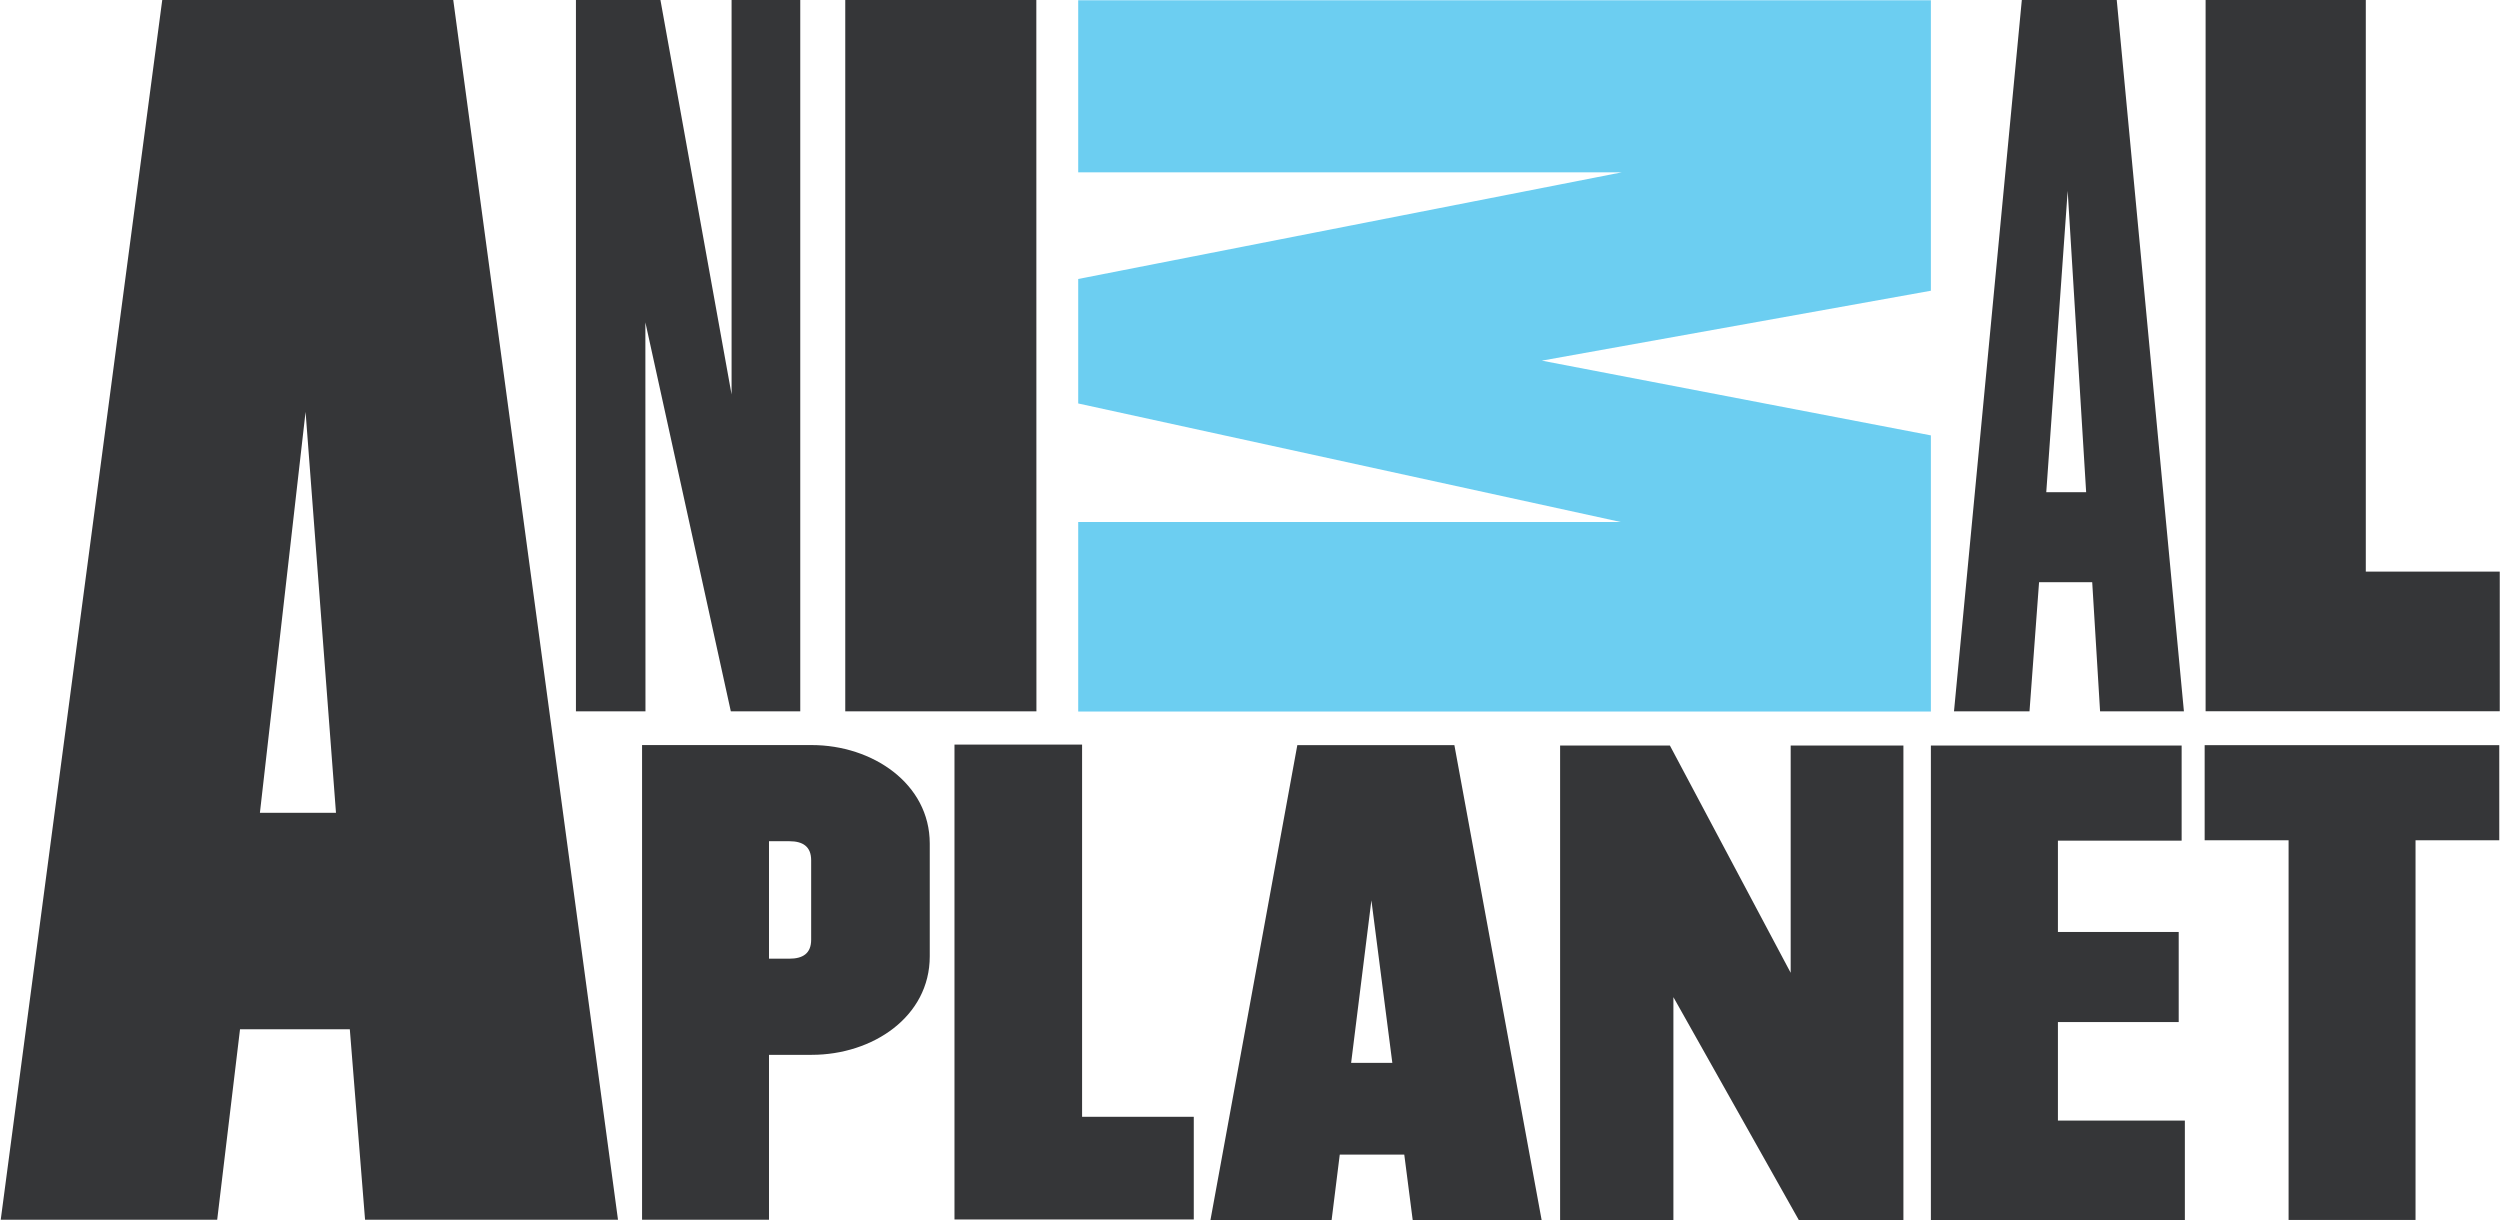
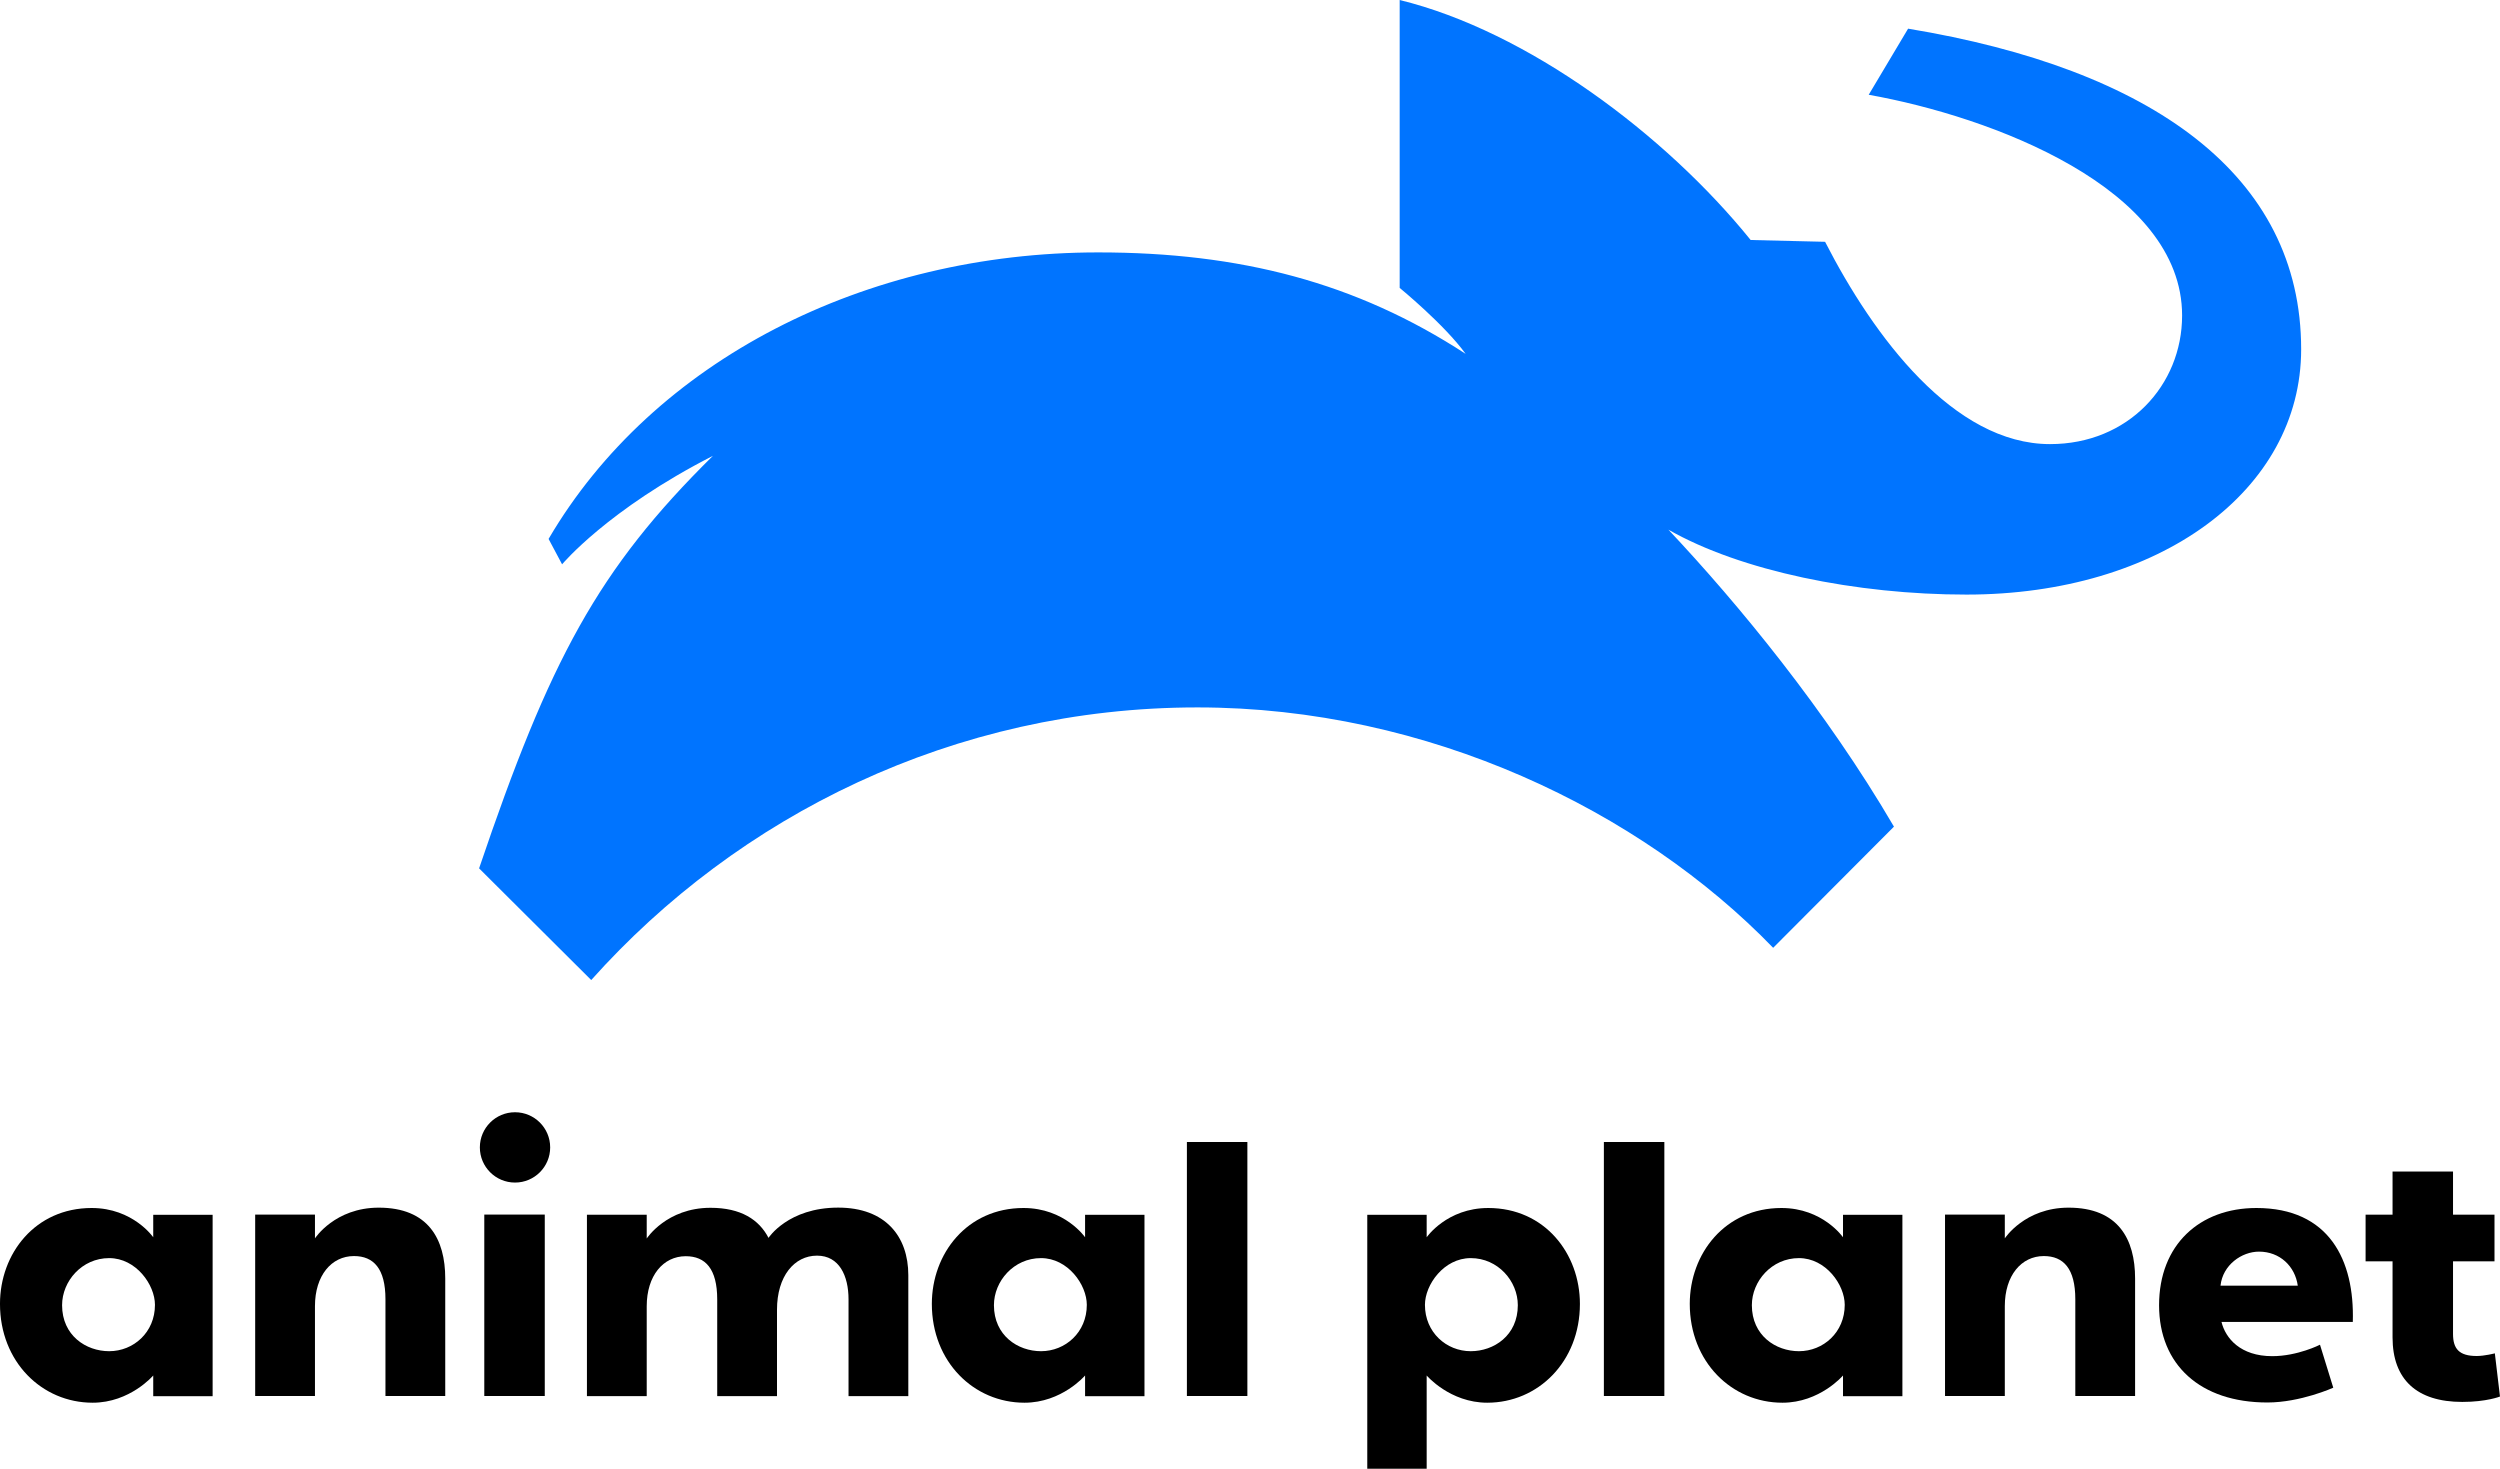
- <svg xmlns="http://www.w3.org/2000/svg" id="svg92786" width="7.447mm" height="3.634mm" version="1.1" viewBox="0 0 26.385 12.878">
-   <g id="layer1" transform="translate(-329.66 -228.78)">
-     <path id="path12376" d="m351 228.78-0.716 7.509h0.797l0.101-1.363h0.561l0.083 1.363h0.885l-0.709-7.509h-1.002zm0.484 2.015 0.195 3.181h-0.421l0.226-3.181z" fill="#353638" />
-     <path id="path12380" d="m337.38 228.78v4.164l-0.751-4.164h-0.892v7.509h0.734l-1e-3 -4.106 0.902 4.106h0.733v-7.509h-0.724z" fill="#353638" />
-     <path id="path12392" d="m352.94 228.78v7.508h3.105v-1.474h-1.414v-6.034h-1.691z" fill="#353638" />
-     <path id="path12404" d="m331.37 228.78-1.705 12.876h2.285l0.241-2.011h1.159l0.161 2.011h2.67l-1.739-12.876h-3.072zm1.031 8.58 0.482-4.232 0.321 4.232h-0.804z" fill="#353638" />
-     <path id="path12408" d="m338.58 228.78v7.509h2.018l-1e-3 -7.509h-2.016z" fill="#353638" />
-     <path id="path12412" d="m348.56 236.65v2.399l-1.275-2.399h-1.159v5.011h1.196v-2.355l1.325 2.355h1.103v-5.011h-1.19z" fill="#353638" />
-     <path id="path12416" d="m350.04 236.65v5.011h2.681v-1.052h-1.34v-1.04h1.275v-0.951h-1.275v-0.964h1.306v-1.004h-2.647z" fill="#353638" />
-     <path id="path12420" d="m338.22 238.7c0 0.144-0.087 0.2-0.23 0.2h-0.215v-1.24h0.215c0.142 0 0.23 0.056 0.23 0.201v0.839zm6e-3 -2.055h-1.791v5.011h1.34v-1.741h0.451c0.642 0 1.246-0.401 1.246-1.04v-1.19c0-0.632-0.604-1.04-1.246-1.04" fill="#353638" />
-     <path id="path12424" d="m352.93 237.65h0.886v4.008h1.34v-4.008h0.884v-1.004h-3.11v1.004z" fill="#353638" />
-     <path id="path12428" d="m341.08 236.64h-1.347v5.013h2.526v-1.084h-1.179v-3.929z" fill="#353638" />
-     <path id="path12432" d="m343.92 240 0.214-1.716 0.221 1.716h-0.435zm1.089-3.354h-1.657l-0.917 5.013h1.279l0.086-0.691h0.681l0.089 0.691h1.361l-0.921-5.013z" fill="#353638" />
-     <path id="path12436" d="m350.04 231.85v-3.067h-9.001v1.816h5.739l-5.739 1.126v1.314l5.726 1.251h-5.726v2.001h9.001v-2.915l-4.107-0.789 4.107-0.738z" fill="#6ccef1" />
+ <svg xmlns="http://www.w3.org/2000/svg" id="svg17830" width="1e3" height="587.44" version="1.1">
+   <link id="dark-mode" href="" rel="stylesheet" type="text/css" />
+   <style id="dark-mode-custom-style" type="text/css" />
+   <g id="layer1" transform="translate(127.84 -1853.9)">
+     <g id="g840">
+       <path id="path17862" d="m-91.17 2337.1c-22.618 0-36.674 18.257-36.674 38.359 0 23.154 16.76 39.525 37.063 39.525 14.962 0 24.233-10.886 24.233-10.886v8.294h23.758v-72.571h-23.758v8.985s-8.077-11.706-24.622-11.706zm6.998 20.043c10.746 0 18.315 10.658 18.315 18.704 0 11.019-8.587 18.532-18.315 18.532-9.258 0-18.834-6.261-18.834-18.402 0-9.613 7.927-18.834 18.834-18.834z" />
+       <path id="path17866" d="m-25.77 2412.3v-72.571h23.914v9.518s7.949-12.285 25.514-12.285c19.849 0 26.599 12.582 26.599 28.339v46.998h-23.914v-38.704c0-12.234-4.722-17.27-12.591-17.27-9.01 0-15.608 7.79-15.608 20.035v35.94z" />
+       <path id="path17869" d="m65.877 2412.3v-72.571h24.19v72.571z" />
+       <circle id="path17871" transform="matrix(1.3823 0 0 1.3823 48.503 -933.33)" cx="21.46" cy="2348.4" r="10.174" />
+       <path id="path17873" d="m182.96 2377.8v34.558h-23.914v-38.704c0-12.234-4.722-17.27-12.591-17.27-9.01 0-15.608 7.79-15.608 20.035v35.94h-23.914v-72.571h23.914v9.518s7.949-12.285 25.514-12.285c12.175 0 19.422 4.734 23.205 12.031 0 0 7.811-12.106 27.888-12.106 18.831 0 28.033 11.457 28.033 27.032v48.38h-23.914v-38.704c0-9.438-3.716-17.496-12.6-17.496-9.08 0-16.014 8.187-16.014 21.643z" />
+       <path id="path17877" d="m281.57 2337.1c-22.618 0-36.674 18.257-36.674 38.359 0 23.154 16.76 39.525 37.063 39.525 14.962 0 24.233-10.886 24.233-10.886v8.294h23.758v-72.571h-23.758v8.985s-8.077-11.706-24.622-11.706zm6.998 20.043c10.746 0 18.315 10.658 18.315 18.704 0 11.019-8.587 18.532-18.315 18.532-9.258 0-18.834-6.261-18.834-18.402 0-9.613 7.927-18.834 18.834-18.834z" />
+       <path id="path17879" d="m346.92 2412.3v-101.6h24.19v101.6z" />
+       <path id="path17881" d="m584.74 2337.1c-22.618 0-36.674 18.257-36.674 38.359 0 23.154 16.76 39.525 37.063 39.525 14.962 0 24.233-10.886 24.233-10.886v8.294h23.758v-72.571h-23.758v8.985s-8.077-11.706-24.622-11.706zm6.998 20.043c10.746 0 18.315 10.658 18.315 18.704 0 11.019-8.587 18.532-18.315 18.532-9.259 0-18.834-6.261-18.834-18.402 0-9.613 7.927-18.834 18.834-18.834z" />
+       <path id="path17883" d="m513.71 2412.3v-101.6h24.19v101.6z" />
+       <path id="path17885" d="m467.45 2337.1c22.618 0 36.674 18.257 36.674 38.359 0 23.154-16.76 39.525-37.063 39.525-14.962 0-24.233-10.886-24.233-10.886v37.304h-23.758v-101.58h23.758v8.985s8.077-11.706 24.622-11.706zm-6.998 20.043c-10.746 0-18.315 10.658-18.315 18.704 0 11.019 8.587 18.532 18.315 18.532 9.258 0 18.834-6.261 18.834-18.402 0-9.613-7.927-18.834-18.834-18.834z" />
+       <path id="path17887" d="m650.17 2412.3v-72.571h23.914v9.518s7.949-12.285 25.514-12.285c19.849 0 26.599 12.582 26.599 28.339v46.998h-23.914v-38.704c0-12.234-4.722-17.27-12.591-17.27-9.01 0-15.608 7.79-15.608 20.035v35.94z" />
+       <path id="path17889" d="m774.71 2337.1c-22.629 0-38.92 14.632-38.92 38.92 0 23.755 16.461 38.877 43.326 38.877 13.256 0 26.35-5.918 26.35-5.918l-5.313-17.192s-8.934 4.579-19.093 4.579c-12.764 0-18.707-7.177-20.303-13.693h52.527c0.743-24.795-9.512-45.573-38.575-45.573zm1.037 17.452c8.387 0 14.438 5.879 15.523 13.607h-30.901c0.864-8.305 8.513-13.607 15.378-13.607z" />
+       <path id="path17893" d="m853.37 2322.5v17.279h16.588v18.661h-16.588v29.028c0 5.934 2.417 8.832 9.478 8.832 3.165 0 7.249-1.063 7.249-1.063l2.057 17.274s-5.317 2.158-15.085 2.158c-18.223 0-27.889-8.982-27.889-25.819v-30.41h-10.782v-18.661h10.782v-17.279z" />
+     </g>
+     <path id="path17895" d="m432.03 1853.9v115.16s17.884 14.637 26.391 26.391c-43.811-28.583-90.356-40.589-146.95-40.589-93.167 0-178 43.166-219.88 114.61l5.406 10.16s18.223-21.91 60.328-43.398c-45.99 45.368-65.253 81.559-93.529 165.01l44.855 44.671c58.689-65.666 145.04-109.05 242.51-109.05 92.235 0 177.17 41.28 230.26 96.158l48.318-48.464c-27.087-46.356-62.26-89.11-90.217-118.79 28.926 16.519 75.108 25.967 119.22 25.967 77.174 0 133.88-41.553 133.88-98.13 0-69.695-59.755-112.11-157.22-128.24l-15.761 26.442c49.049 8.747 125.36 37.295 125.36 88.294 0 27.976-21.642 51.441-52.822 51.441-38.537 0-70.54-42.975-89.988-80.924l-29.764-0.716c-34.16-42.271-89.385-83.522-140.4-95.999z" fill="#0074ff" />
  </g>
</svg>
